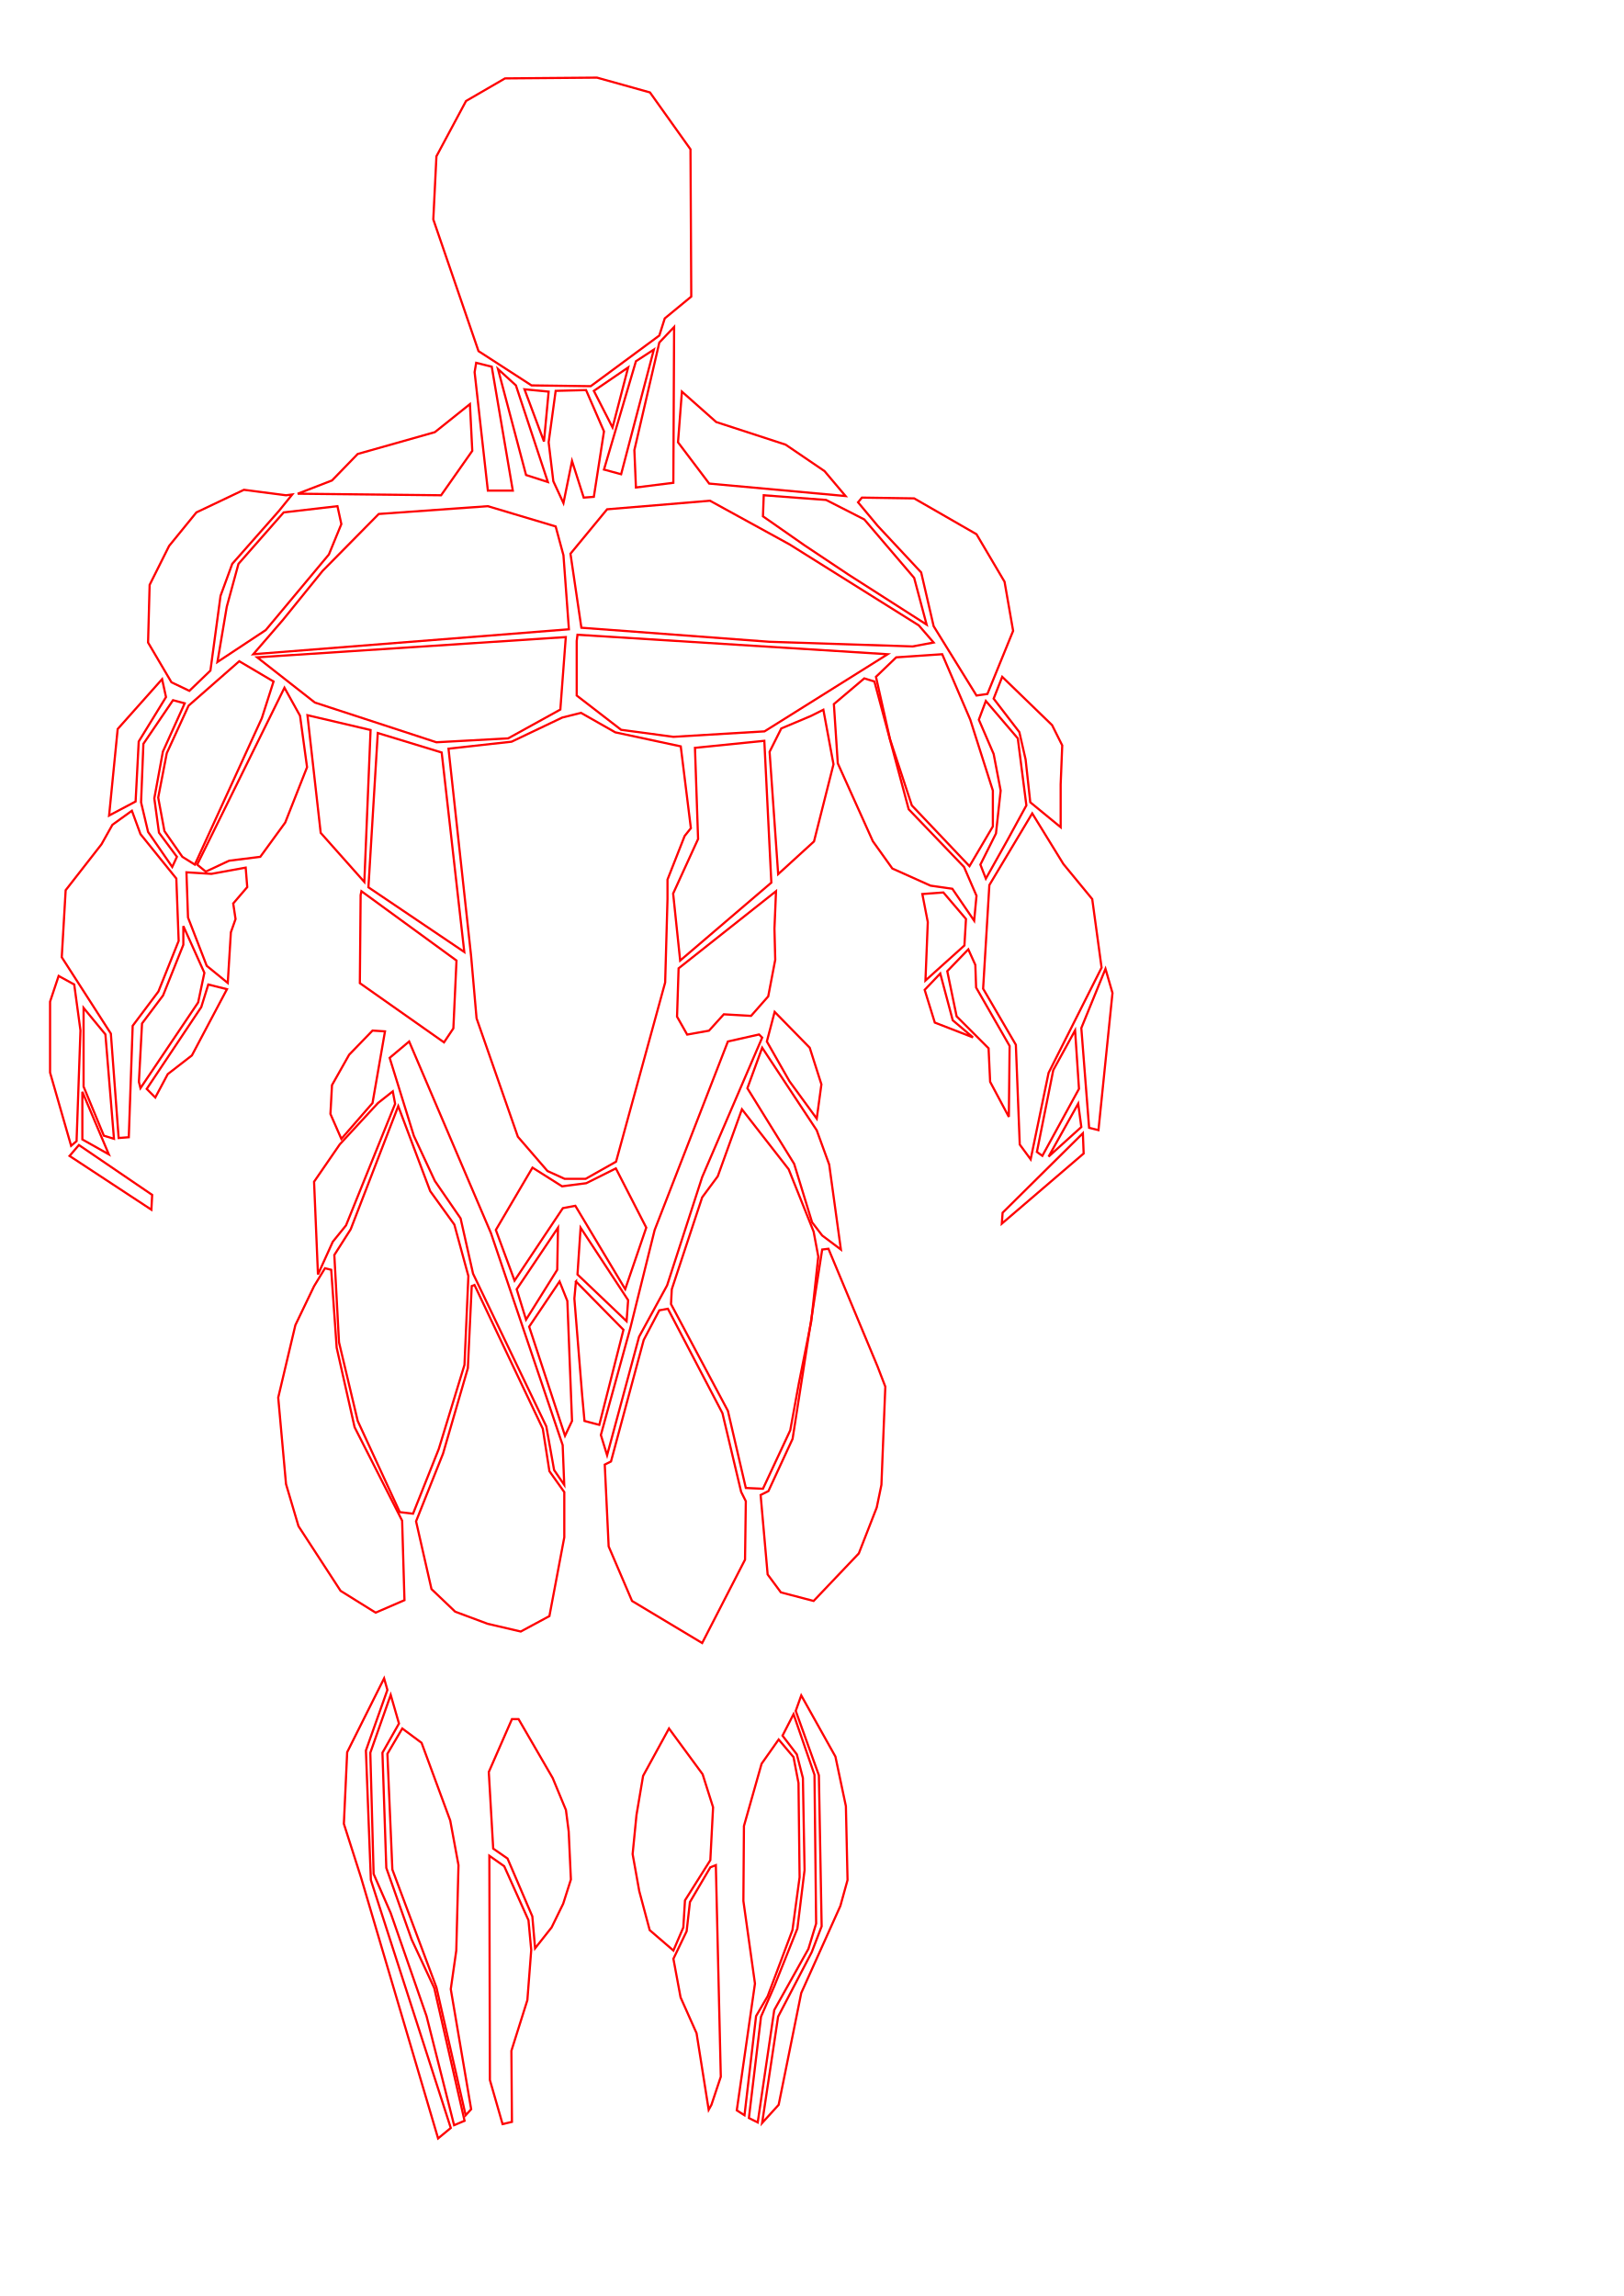
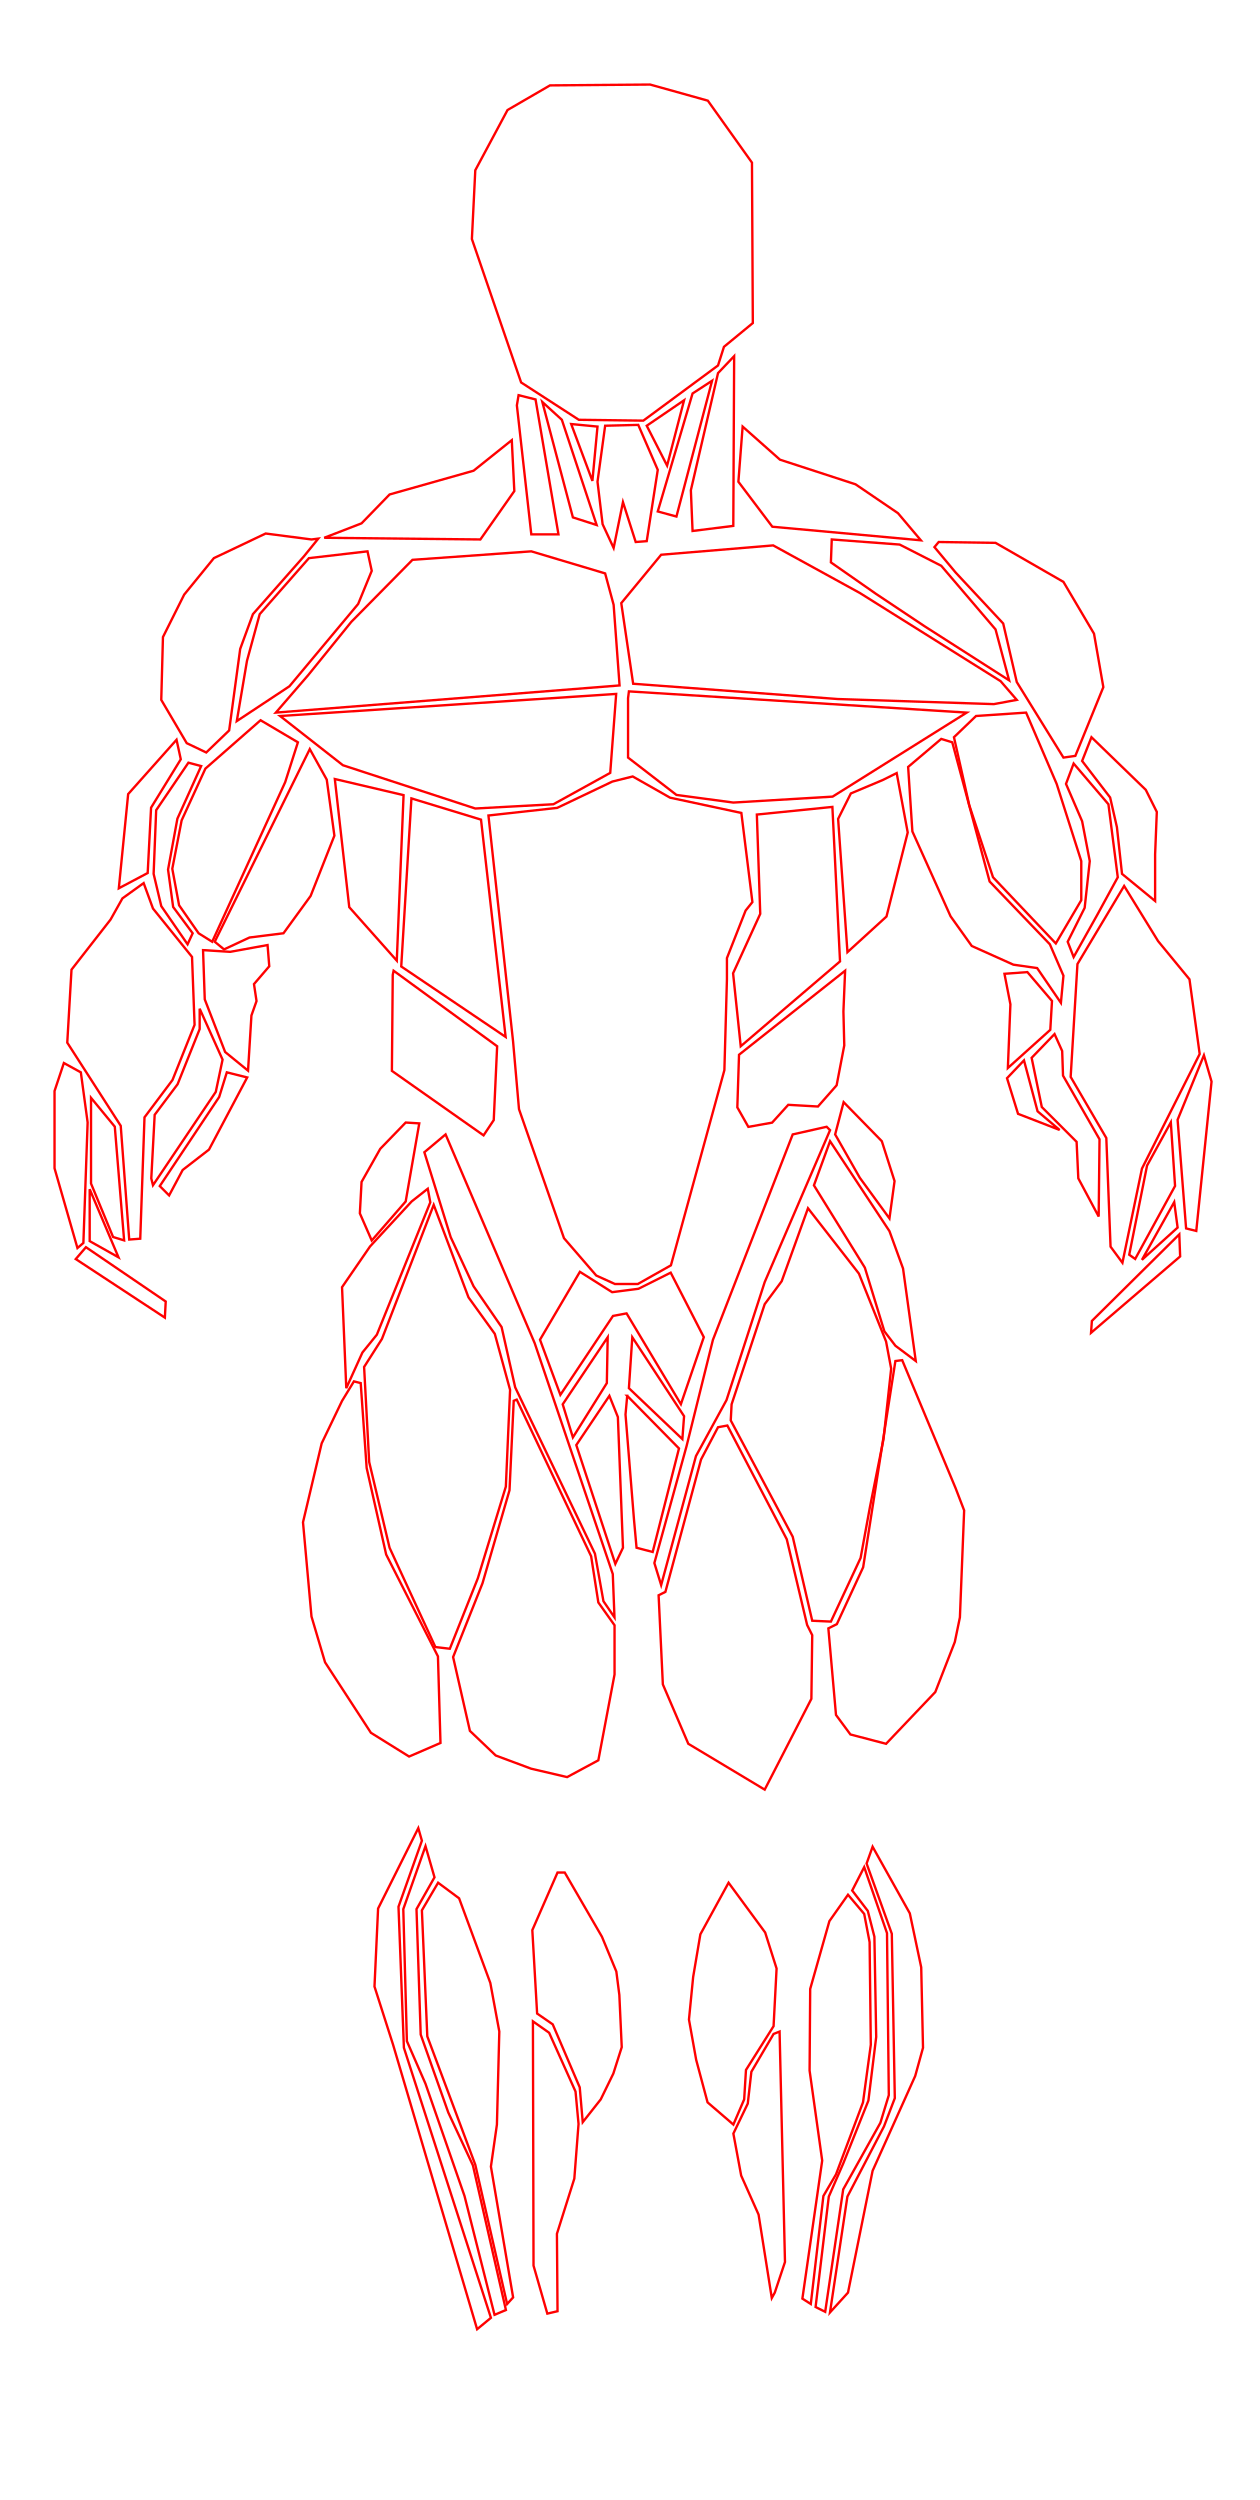
- <svg xmlns="http://www.w3.org/2000/svg" width="744.094" height="1052.362" id="svg2" version="1.1">
+ <svg xmlns="http://www.w3.org/2000/svg" width="530" height="1052" id="svg2" version="1.1">
  <defs id="defs4" />
  <g id="layer2" style="display:inline">
    <path style="fill:none;stroke:#ff0000;stroke-width:1px;stroke-linecap:butt;stroke-linejoin:miter;stroke-opacity:1" d="M 213.571,46.291 200,71.648 l -1.429,28.929 20.714,60.357 24.286,15.714 27.143,0.357 31.429,-23.214 2.5,-7.857 12.143,-10 -0.357,-67.5 -18.571,-26.071 -24.286,-6.786 -42.143,0.357 z" id="path3204" />
    <path style="fill:none;stroke:#ff0000;stroke-width:1px;stroke-linecap:butt;stroke-linejoin:miter;stroke-opacity:1" d="m 254.643,179.148 13.929,-0.357 8.214,18.929 -4.643,30 -4.643,0.357 -5.357,-16.786 -3.929,19.286 -4.643,-10 -2.143,-17.857 z" id="path3974" />
    <path style="fill:none;stroke:#ff0000;stroke-width:1px;stroke-linecap:butt;stroke-linejoin:miter;stroke-opacity:1" d="m 287.857,168.434 -7.143,27.5 -8.571,-16.786 z" id="path3976" />
    <path style="fill:none;stroke:#ff0000;stroke-width:1px;stroke-linecap:butt;stroke-linejoin:miter;stroke-opacity:1" d="m 240.357,178.434 11.071,1.071 -2.143,22.857 z" id="path3978" />
    <path style="fill:none;stroke:#ff0000;stroke-width:1px;stroke-linecap:butt;stroke-linejoin:miter;stroke-opacity:1" d="m 291.429,165.576 -14.643,49.643 7.857,2.143 15,-57.143 z" id="path3980" />
    <path style="fill:none;stroke:#ff0000;stroke-width:1px;stroke-linecap:butt;stroke-linejoin:miter;stroke-opacity:1" d="m 308.929,149.862 -0.357,71.429 -17.143,2.143 -0.714,-17.143 11.429,-49.286 z" id="path3982" />
    <path style="fill:none;stroke:#ff0000;stroke-width:1px;stroke-linecap:butt;stroke-linejoin:miter;stroke-opacity:1" d="m 228.214,169.148 8.214,7.5 14.643,44.286 -10,-3.214 z" id="path3984" />
    <path style="fill:none;stroke:#ff0000;stroke-width:1px;stroke-linecap:butt;stroke-linejoin:miter;stroke-opacity:1" d="m 218.214,166.291 -0.714,4.286 6.071,54.286 11.429,0 -9.643,-56.786 z" id="path3986" />
    <path style="fill:none;stroke:#ff0000;stroke-width:1px;stroke-linecap:butt;stroke-linejoin:miter;stroke-opacity:1" d="m 215.357,185.219 1.071,21.429 -14.286,20.357 -65.714,-0.714 15.714,-6.071 11.786,-12.143 35.357,-10 z" id="path3988" />
    <path style="fill:none;stroke:#ff0000;stroke-width:1px;stroke-linecap:butt;stroke-linejoin:miter;stroke-opacity:1" d="M 312.5,179.505 328.214,193.434 360,203.791 377.857,215.934 387.5,227.362 325,221.648 310.714,202.719 z" id="path3990" />
    <path style="fill:none;stroke:#ff0000;stroke-width:1px;stroke-linecap:butt;stroke-linejoin:miter;stroke-opacity:1" d="m 261.429,253.791 0,0 5,33.929 86.071,6.429 65.714,2.143 9.643,-1.786 -6.786,-7.857 -59.286,-37.143 -36.429,-20 -47.143,3.929 z" id="path3992" />
    <path style="fill:none;stroke:#ff0000;stroke-width:1px;stroke-linecap:butt;stroke-linejoin:miter;stroke-opacity:1" d="m 258.214,254.505 2.5,33.929 -144.643,11.429 13.571,-15.714 18.214,-22.5 25.714,-26.071 50,-3.571 31.071,9.286 z" id="path3994" />
    <path style="fill:none;stroke:#ff0000;stroke-width:1px;stroke-linecap:butt;stroke-linejoin:miter;stroke-opacity:1" d="m 264.643,290.934 -0.357,2.857 0,25 20.357,15.714 23.929,3.214 41.786,-2.5 56.429,-35.357 z" id="path3996" />
    <path style="fill:none;stroke:#ff0000;stroke-width:1px;stroke-linecap:butt;stroke-linejoin:miter;stroke-opacity:1" d="m 259.286,292.005 -141.429,9.286 26.429,20.714 55.714,18.214 32.857,-1.786 23.929,-13.214 z" id="path3998" />
    <path style="fill:none;stroke:#ff0000;stroke-width:1px;stroke-linecap:butt;stroke-linejoin:miter;stroke-opacity:1" d="m 395,228.076 -1.786,2.143 8.929,10.714 20,21.429 5.714,24.643 19.643,31.786 5,-0.714 11.786,-28.929 -3.929,-22.5 L 447.5,244.862 418.929,228.434 z" id="path4000" />
    <path style="fill:none;stroke:#ff0000;stroke-width:1px;stroke-linecap:butt;stroke-linejoin:miter;stroke-opacity:1" d="m 350,227.005 28.571,2.143 17.5,8.929 22.857,26.786 5.714,21.429 -35.714,-22.857 -20.357,-13.571 -18.929,-13.214 z" id="path4002" />
    <path style="fill:none;stroke:#ff0000;stroke-width:1px;stroke-linecap:butt;stroke-linejoin:miter;stroke-opacity:1" d="m 130,234.862 24.643,-2.857 1.786,8.214 -5.714,13.929 -28.929,34.643 -22.143,14.643 4.286,-25.357 5.357,-19.643 z" id="path4004" />
    <path style="fill:none;stroke:#ff0000;stroke-width:1px;stroke-linecap:butt;stroke-linejoin:miter;stroke-opacity:1" d="m 133.929,226.648 -2.857,0.357 -19.286,-2.5 L 90,234.862 l -12.5,15.357 -8.929,17.857 -0.714,26.429 10.714,18.214 8.214,3.929 9.643,-9.286 4.643,-34.286 5.357,-14.643 21.429,-24.286 z" id="path4006" />
    <path style="fill:none;stroke:#ff0000;stroke-width:1px;stroke-linecap:butt;stroke-linejoin:miter;stroke-opacity:1" d="m 459.286,310.219 0,0 22.857,22.143 4.643,9.286 -0.714,17.857 0,19.643 L 472.143,367.719 470,348.076 l -2.857,-12.5 -11.786,-15.357 z" id="path4008" />
    <path style="fill:none;stroke:#ff0000;stroke-width:1px;stroke-linecap:butt;stroke-linejoin:miter;stroke-opacity:1" d="m 451.786,321.291 -3.214,8.571 6.786,15.714 3.214,16.786 -2.143,19.643 -7.143,14.286 2.5,6.429 10,-17.857 8.571,-15.714 -3.929,-30.714 z" id="path4012" />
    <path style="fill:none;stroke:#ff0000;stroke-width:1px;stroke-linecap:butt;stroke-linejoin:miter;stroke-opacity:1" d="m 410.714,301.291 21.071,-1.429 12.857,30 10.357,32.5 0,16.429 -10.714,18.214 -26.429,-27.857 -10,-30.357 -6.429,-28.571 z" id="path4014" />
    <path style="fill:none;stroke:#ff0000;stroke-width:1px;stroke-linecap:butt;stroke-linejoin:miter;stroke-opacity:1" d="m 396.071,310.934 -13.929,11.786 1.786,27.143 16.071,35.714 8.929,12.5 17.5,7.857 10,1.429 10,14.643 1.071,-11.429 -5.714,-13.214 -25.357,-26.429 -15.714,-58.571 z" id="path4016" />
    <path style="fill:none;stroke:#ff0000;stroke-width:1px;stroke-linecap:butt;stroke-linejoin:miter;stroke-opacity:1" d="M 74.286,311.291 53.929,334.148 50,373.791 l 12.143,-6.429 1.429,-27.5 12.5,-20.357 z" id="path4018" />
    <path style="fill:none;stroke:#ff0000;stroke-width:1px;stroke-linecap:butt;stroke-linejoin:miter;stroke-opacity:1" d="m 79.286,320.934 -13.571,20 -1.071,26.786 3.214,13.571 11.071,16.071 2.143,-4.643 -8.214,-11.071 -2.143,-15.714 3.929,-21.429 10,-22.143 z" id="path4020" />
    <path style="fill:none;stroke:#ff0000;stroke-width:1px;stroke-linecap:butt;stroke-linejoin:miter;stroke-opacity:1" d="m 109.643,303.076 15.714,9.286 L 120,329.148 89.286,396.291 83.571,392.719 75.357,380.934 72.5,365.576 l 3.929,-20.357 10,-21.786 z" id="path4022" />
    <path style="fill:none;stroke:#ff0000;stroke-width:1px;stroke-linecap:butt;stroke-linejoin:miter;stroke-opacity:1" d="m 130.357,315.219 7.143,12.857 3.214,23.571 -10,25.357 -11.429,15.714 -14.286,1.786 -10.714,5 -3.929,-3.214 z" id="path4024" />
    <path style="fill:none;stroke:#ff0000;stroke-width:1px;stroke-linecap:butt;stroke-linejoin:miter;stroke-opacity:1;display:inline" d="m 140.893,327.809 6.071,53.929 20,22.5 2.857,-69.643 z" id="path4072" />
    <path style="fill:none;stroke:#ff0000;stroke-width:1px;stroke-linecap:butt;stroke-linejoin:miter;stroke-opacity:1;display:inline" d="m 377.321,325.309 -5.714,2.857 -13.571,5.714 -5.357,10.714 3.929,56.071 16.429,-15 8.929,-35.357 z" id="path4074" />
    <path style="fill:none;stroke:#ff0000;stroke-width:1px;stroke-linecap:butt;stroke-linejoin:miter;stroke-opacity:1;display:inline" d="m 257.679,328.88 -23.214,11.071 -28.929,3.214 10.357,95 2.5,28.571 18.929,54.286 13.571,15.714 7.857,3.571 9.643,0 13.929,-7.857 22.5,-82.143 1.071,-38.214 0,-8.929 7.857,-20 2.857,-3.571 -4.643,-37.5 -30,-6.429 -15.714,-8.929 z" id="path4082" />
    <path style="fill:none;stroke:#ff0000;stroke-width:1px;stroke-linecap:butt;stroke-linejoin:miter;stroke-opacity:1;display:inline" d="m 473.036,372.809 14.286,23.214 13.214,16.071 4.286,31.429 -24.286,48.214 -8.214,39.643 -5,-6.786 -1.786,-45.714 -15,-25.714 2.857,-47.5 z" id="path4026" />
    <path style="fill:none;stroke:#ff0000;stroke-width:1px;stroke-linecap:butt;stroke-linejoin:miter;stroke-opacity:1;display:inline" d="m 492.679,472.273 -10,18.214 -7.5,37.5 2.5,1.786 16.786,-30.714 z" id="path4046" />
    <path style="fill:none;stroke:#ff0000;stroke-width:1px;stroke-linecap:butt;stroke-linejoin:miter;stroke-opacity:1;display:inline" d="m 494.107,505.844 -13.571,24.286 15,-13.571 z" id="path4050" />
    <path style="fill:none;stroke:#ff0000;stroke-width:1px;stroke-linecap:butt;stroke-linejoin:miter;stroke-opacity:1;display:inline" d="m 496.25,519.416 -36.786,36.429 -0.357,5 37.5,-32.143 z" id="path4052" />
    <path style="fill:none;stroke:#ff0000;stroke-width:1px;stroke-linecap:butt;stroke-linejoin:miter;stroke-opacity:1;display:inline" d="m 506.607,444.059 3.214,11.071 -6.429,62.857 -4.286,-1.071 -3.571,-45.714 z" id="path4028" />
    <path style="fill:none;stroke:#ff0000;stroke-width:1px;stroke-linecap:butt;stroke-linejoin:miter;stroke-opacity:1;display:inline" d="m 443.75,435.13 3.214,7.143 0.357,10.357 15.357,26.786 -0.357,32.5 -8.571,-16.071 -0.714,-15.357 -14.643,-14.643 -4.286,-20.714 z" id="path4030" />
    <path style="fill:none;stroke:#ff0000;stroke-width:1px;stroke-linecap:butt;stroke-linejoin:miter;stroke-opacity:1;display:inline" d="m 422.679,409.773 2.5,12.857 -1.071,26.786 17.857,-16.071 0.714,-12.143 -10.357,-12.143 z" id="path4032" />
    <path style="fill:none;stroke:#ff0000;stroke-width:1px;stroke-linecap:butt;stroke-linejoin:miter;stroke-opacity:1;display:inline" d="m 423.75,453.701 7.143,-7.5 5.714,21.429 9.286,7.857 -17.5,-6.786 z" id="path4036" />
    <path style="fill:none;stroke:#ff0000;stroke-width:1px;stroke-linecap:butt;stroke-linejoin:miter;stroke-opacity:1;display:inline" d="m 51.518,378.032 8.929,-6.429 3.929,10.714 16.429,20.357 1.071,28.571 -9.286,23.214 -11.786,15.714 -1.786,51.071 -4.643,0.357 -3.571,-47.857 -22.5,-35 1.786,-30.714 16.429,-21.071 z" id="path4054" />
    <path style="fill:none;stroke:#ff0000;stroke-width:1px;stroke-linecap:butt;stroke-linejoin:miter;stroke-opacity:1;display:inline" d="m 26.875,447.318 -3.929,11.786 0,32.5 9.643,33.571 2.5,-2.143 1.786,-50.714 -2.857,-21.071 z" id="path4056" />
    <path style="fill:none;stroke:#ff0000;stroke-width:1px;stroke-linecap:butt;stroke-linejoin:miter;stroke-opacity:1;display:inline" d="m 52.232,521.96 -4.643,-1.429 -9.286,-22.5 0,-36.071 10,12.143 z" id="path4058" />
    <path style="fill:none;stroke:#ff0000;stroke-width:1px;stroke-linecap:butt;stroke-linejoin:miter;stroke-opacity:1;display:inline" d="M 37.739,500.417 49.861,529.08 37.739,522.262 z" id="path4062" />
    <path style="fill:none;stroke:#ff0000;stroke-width:1px;stroke-linecap:butt;stroke-linejoin:miter;stroke-opacity:1;display:inline" d="m 36.161,524.818 -4.286,5 37.5,24.643 0.357,-6.786 z" id="path4064" />
    <path style="fill:none;stroke:#ff0000;stroke-width:1px;stroke-linecap:butt;stroke-linejoin:miter;stroke-opacity:1;display:inline" d="m 112.589,397.675 -15.714,2.857 -11.429,-0.714 0.714,20.714 8.571,22.143 9.643,7.857 1.429,-23.214 2.143,-6.071 -1.071,-7.143 6.429,-7.5 z" id="path4066" />
    <path style="fill:none;stroke:#ff0000;stroke-width:1px;stroke-linecap:butt;stroke-linejoin:miter;stroke-opacity:1;display:inline" d="m 84.018,424.46 0,0 0,8.571 -9.286,23.214 -9.643,12.857 -1.429,26.786 0.714,2.857 26.429,-39.286 2.857,-13.571 z" id="path4068" />
    <path style="fill:none;stroke:#ff0000;stroke-width:1px;stroke-linecap:butt;stroke-linejoin:miter;stroke-opacity:1;display:inline" d="m 104.018,453.389 -16.071,30.357 0,0 -11.071,8.571 -5.714,10.714 -3.929,-3.929 25,-37.5 3.214,-10.357 z" id="path4070" />
    <path style="fill:none;stroke:#ff0000;stroke-width:1px;stroke-linecap:butt;stroke-linejoin:miter;stroke-opacity:1;display:inline" d="m 244.018,535.175 -16.786,28.571 8.571,23.214 22.143,-33.214 5.714,-1.071 22.857,38.214 9.643,-28.214 -13.929,-27.143 -13.571,6.786 -11.071,1.429 z" id="path4088" />
    <path style="fill:none;stroke:#ff0000;stroke-width:1px;stroke-linecap:butt;stroke-linejoin:miter;stroke-opacity:1;display:inline" d="m 173.125,335.978 29.286,8.929 10.357,91.429 -43.929,-29.643 z" id="path4076" />
    <path style="fill:none;stroke:#ff0000;stroke-width:1px;stroke-linecap:butt;stroke-linejoin:miter;stroke-opacity:1;display:inline" d="m 318.482,342.764 31.786,-3.214 3.214,65 -41.786,35.714 -3.214,-30.714 11.429,-25 z" id="path4078" />
    <path style="fill:none;stroke:#ff0000;stroke-width:1px;stroke-linecap:butt;stroke-linejoin:miter;stroke-opacity:1;display:inline" d="m 165.625,408.478 0,0 43.571,31.786 -1.429,31.071 -4.286,6.429 -38.571,-27.143 0.357,-40.357 z" id="path4084" />
    <path style="fill:none;stroke:#ff0000;stroke-width:1px;stroke-linecap:butt;stroke-linejoin:miter;stroke-opacity:1;display:inline" d="m 355.625,408.478 -44.643,35.357 -0.714,22.143 4.643,8.214 10,-1.786 6.786,-7.5 12.5,0.714 7.857,-8.929 3.214,-16.786 -0.357,-14.286 z" id="path4086" />
    <path style="fill:none;stroke:#ff0000;stroke-width:1px;stroke-linecap:butt;stroke-linejoin:miter;stroke-opacity:1" d="m 255.714,562.719 -18.929,28.214 4.286,13.929 14.286,-22.857 z" id="path4467" />
    <path style="fill:none;stroke:#ff0000;stroke-width:1px;stroke-linecap:butt;stroke-linejoin:miter;stroke-opacity:1" d="m 266.071,562.719 21.786,33.214 -0.714,9.643 -22.5,-21.429 z" id="path4469" />
    <path style="fill:none;stroke:#ff0000;stroke-width:1px;stroke-linecap:butt;stroke-linejoin:miter;stroke-opacity:1" d="m 256.429,587.362 3.571,8.929 2.143,55 -3.214,6.786 -16.429,-50 z" id="path4471" />
    <path style="fill:none;stroke:#ff0000;stroke-width:1px;stroke-linecap:butt;stroke-linejoin:miter;stroke-opacity:1" d="m 263.929,587.362 21.786,22.143 -11.071,43.571 -6.786,-1.786 -1.071,-11.786 -3.571,-44.286 0.714,-7.857 z" id="path4475" />
    <path style="fill:none;stroke:#ff0000;stroke-width:1px;stroke-linecap:butt;stroke-linejoin:miter;stroke-opacity:1" d="M 347.857,474.148 333.571,477.362 300,563.791 l -11.071,44.643 -13.571,49.286 2.857,9.286 14.643,-54.286 12.857,-23.571 16.071,-49.643 27.5,-63.929 z" id="path4479" />
    <path style="fill:none;stroke:#ff0000;stroke-width:1px;stroke-linecap:butt;stroke-linejoin:miter;stroke-opacity:1" d="m 178.571,484.862 8.929,-7.5 37.5,87.857 32.857,97.143 0.714,18.214 -4.643,-6.786 -3.571,-20 -33.571,-70 -5.714,-25.357 -11.786,-17.143 -9.643,-20.714 z" id="path4481" />
    <path style="fill:none;stroke:#ff0000;stroke-width:1px;stroke-linecap:butt;stroke-linejoin:miter;stroke-opacity:1" d="m 355,463.791 16.071,16.429 5.357,16.786 -2.143,15.714 -12.5,-17.143 -10.357,-18.214 z" id="path4483" />
    <path style="fill:none;stroke:#ff0000;stroke-width:1px;stroke-linecap:butt;stroke-linejoin:miter;stroke-opacity:1" d="m 170.714,472.362 5.714,0.357 -5.714,32.857 -14.286,16.429 -5,-11.429 0.714,-13.214 L 160,483.434 z" id="path4485" />
    <path style="fill:none;stroke:#ff0000;stroke-width:1px;stroke-linecap:butt;stroke-linejoin:miter;stroke-opacity:1" d="m 180,500.219 -6.786,5.357 -17.5,18.929 -11.786,17.143 1.786,42.5 6.786,-15 6.071,-7.5 22.5,-55.714 z" id="path4487" />
    <path style="fill:none;stroke:#ff0000;stroke-width:1px;stroke-linecap:butt;stroke-linejoin:miter;stroke-opacity:1" d="m 349.286,480.219 25,37.857 5.714,15.714 5.357,38.929 -8.571,-6.429 -4.643,-6.071 -8.214,-26.786 L 342.5,498.791 z" id="path4491" />
    <path style="fill:none;stroke:#ff0000;stroke-width:1px;stroke-linecap:butt;stroke-linejoin:miter;stroke-opacity:1" d="m 182.5,507.005 14.643,38.929 11.071,15.357 6.429,23.571 -1.786,40.714 -11.786,38.571 -11.786,29.643 -6.071,-0.714 -19.286,-41.786 -8.571,-36.071 -2.143,-40 7.5,-11.786 z" id="path4493" />
    <path style="fill:none;stroke:#ff0000;stroke-width:1px;stroke-linecap:butt;stroke-linejoin:miter;stroke-opacity:1" d="m 340,508.434 -11.071,30.714 -7.143,9.643 -13.929,42.143 -0.357,6.786 26.071,48.929 8.214,35.357 7.857,0.357 12.5,-26.786 3.929,-21.429 5.714,-28.571 L 375,575.934 372.857,564.505 361.429,535.934 z" id="path4495" />
    <path style="fill:none;stroke:#ff0000;stroke-width:1px;stroke-linecap:butt;stroke-linejoin:miter;stroke-opacity:1" d="m 379.643,572.362 22.5,53.929 3.571,9.286 -1.786,45 -2.143,10.357 -8.214,21.071 -20.714,21.786 -15,-3.929 -6.071,-8.214 -3.214,-36.429 3.571,-1.786 11.071,-23.929 13.571,-86.786 z" id="path4497" />
    <path style="fill:none;stroke:#ff0000;stroke-width:1px;stroke-linecap:butt;stroke-linejoin:miter;stroke-opacity:1" d="m 306.071,599.862 25,47.857 8.571,36.071 2.143,4.286 -0.357,26.786 -19.643,38.214 -32.143,-19.286 -10.714,-25 -1.786,-37.5 2.857,-1.429 15,-55.714 7.143,-13.571 z" id="path4499" />
    <path style="fill:none;stroke:#ff0000;stroke-width:1px;stroke-linecap:butt;stroke-linejoin:miter;stroke-opacity:1" d="m 148.929,581.291 -5,8.214 -8.571,17.857 -7.857,33.214 3.571,39.643 5.714,19.286 19.286,29.643 16.071,10 13.214,-5.714 -1.071,-36.429 L 162.5,654.148 l -8.214,-36.429 -2.5,-35.714 z" id="path4512" />
    <path style="fill:none;stroke:#ff0000;stroke-width:1px;stroke-linecap:butt;stroke-linejoin:miter;stroke-opacity:1" d="m 190.666,697.294 7.071,31.062 10.859,10.354 14.9,5.556 15.152,3.536 13.132,-7.071 6.819,-36.113 0,-20.708 -6.819,-9.596 -3.03,-19.445 -31.315,-65.912 -1.263,0.505 -1.768,37.628 -11.364,39.143 z" id="path4531" />
    <path style="fill:none;stroke:#ff0000;stroke-width:1px;stroke-linecap:butt;stroke-linejoin:miter;stroke-opacity:1" d="m 234.608,787.955 3.03,0 15.657,27.022 6.061,14.647 1.263,9.849 1.01,21.971 -3.536,11.112 -5.303,10.859 -7.576,9.596 -1.263,-14.647 -11.364,-26.517 -6.566,-4.546 -2.02,-35.103 z" id="path4533" />
    <path style="fill:none;stroke:#ff0000;stroke-width:1px;stroke-linecap:butt;stroke-linejoin:miter;stroke-opacity:1" d="m 224.254,850.584 0.253,102.783 5.808,20.203 4.293,-1.01 -0.253,-32.577 7.324,-23.234 1.768,-22.981 -1.263,-13.637 -11.112,-24.749 z" id="path4535" />
    <path style="fill:none;stroke:#ff0000;stroke-width:1px;stroke-linecap:butt;stroke-linejoin:miter;stroke-opacity:1" d="m 306.581,792.248 -11.869,21.718 -3.03,17.93 -1.768,17.93 3.03,16.92 4.798,17.93 10.859,9.344 4.546,-10.607 0.758,-12.374 11.617,-18.435 1.263,-24.244 -4.798,-15.152 z" id="path4537" />
    <path style="fill:none;stroke:#ff0000;stroke-width:1px;stroke-linecap:butt;stroke-linejoin:miter;stroke-opacity:1" d="m 308.602,897.809 3.283,17.678 7.324,16.415 5.556,35.103 1.263,-2.273 4.293,-12.879 -2.273,-96.975 -2.525,1.01 -9.344,15.91 -1.515,13.385 z" id="path4539" />
    <path style="fill:none;stroke:#ff0000;stroke-width:1px;stroke-linecap:butt;stroke-linejoin:miter;stroke-opacity:1" d="m 363.655,785.682 -5.051,9.849 6.566,8.586 2.778,10.859 0.758,42.174 -3.283,26.769 -10.607,26.517 -6.061,13.89 -5.556,46.467 4.041,2.02 7.576,-51.518 15.657,-28.032 3.536,-11.617 -0.758,-68.185 z" id="path4541" />
    <path style="fill:none;stroke:#ff0000;stroke-width:1px;stroke-linecap:butt;stroke-linejoin:miter;stroke-opacity:1" d="m 367.19,777.096 -2.525,7.071 10.607,29.547 1.263,69.195 -4.546,11.869 -15.405,29.547 -7.324,48.74 7.576,-8.334 10.354,-51.265 17.93,-39.901 3.283,-11.869 -0.758,-33.84 -4.798,-22.728 z" id="path4543" />
    <path style="fill:none;stroke:#ff0000;stroke-width:1px;stroke-linecap:butt;stroke-linejoin:miter;stroke-opacity:1" d="m 356.836,797.299 6.819,8.081 2.273,11.869 0.505,43.184 -3.283,24.244 -11.364,30.305 -5.303,9.091 -5.303,45.457 -3.536,-2.273 8.334,-58.084 -5.303,-37.881 0.253,-34.345 8.081,-28.537 z" id="path4545" />
    <path style="fill:none;stroke:#ff0000;stroke-width:1px;stroke-linecap:butt;stroke-linejoin:miter;stroke-opacity:1" d="m 179.05,776.843 3.788,13.132 -7.576,13.385 1.768,52.78 11.617,32.83 10.354,22.223 13.89,60.862 -4.798,2.02 -12.627,-50.003 -16.415,-47.225 -7.829,-17.93 -1.515,-55.558 z" id="path4547" />
    <path style="fill:none;stroke:#ff0000;stroke-width:1px;stroke-linecap:butt;stroke-linejoin:miter;stroke-opacity:1" d="m 176.019,769.267 1.515,5.303 -9.849,27.779 2.273,59.346 36.618,113.642 -5.808,4.798 -35.355,-119.703 -7.829,-24.496 1.515,-32.83 z" id="path4549" />
    <path style="fill:none;stroke:#ff0000;stroke-width:1px;stroke-linecap:butt;stroke-linejoin:miter;stroke-opacity:1" d="m 184.353,792.248 -6.819,11.617 2.273,53.033 20.203,54.043 13.385,58.589 2.525,-2.778 -9.344,-55.053 2.525,-17.678 1.01,-39.143 -3.788,-20.456 -13.132,-35.608 z" id="path4553" />
  </g>
</svg>
